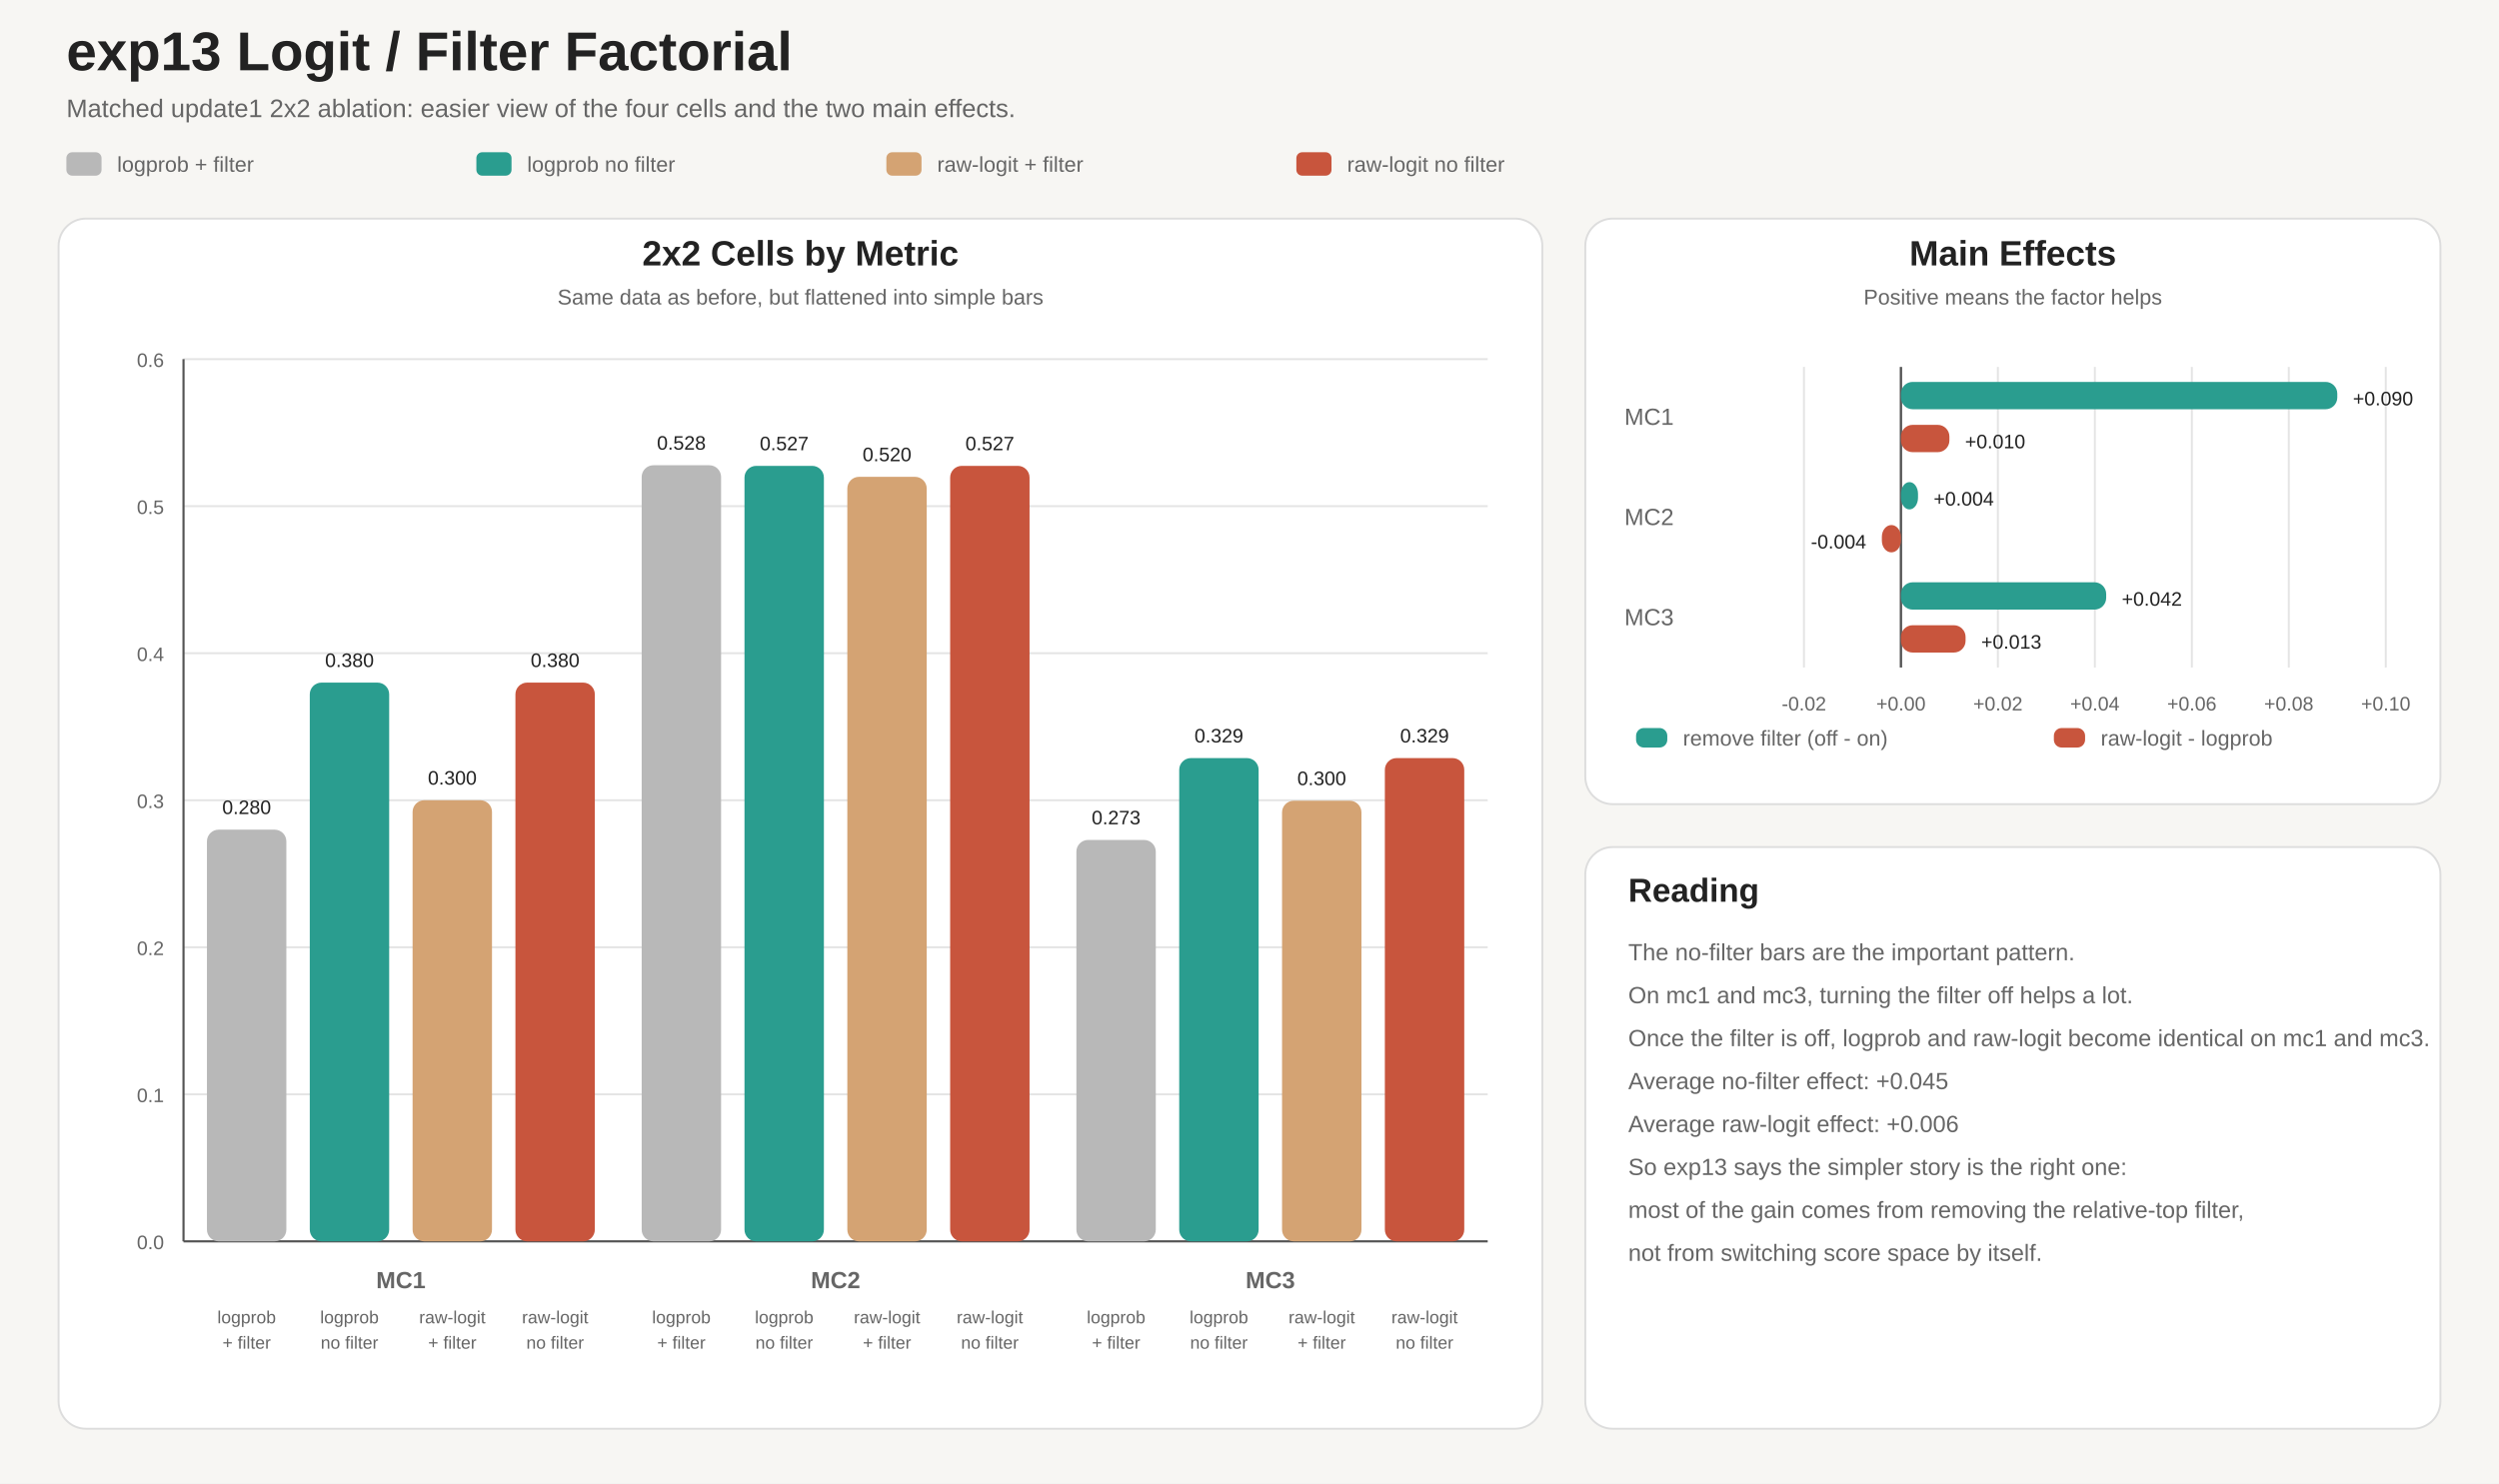
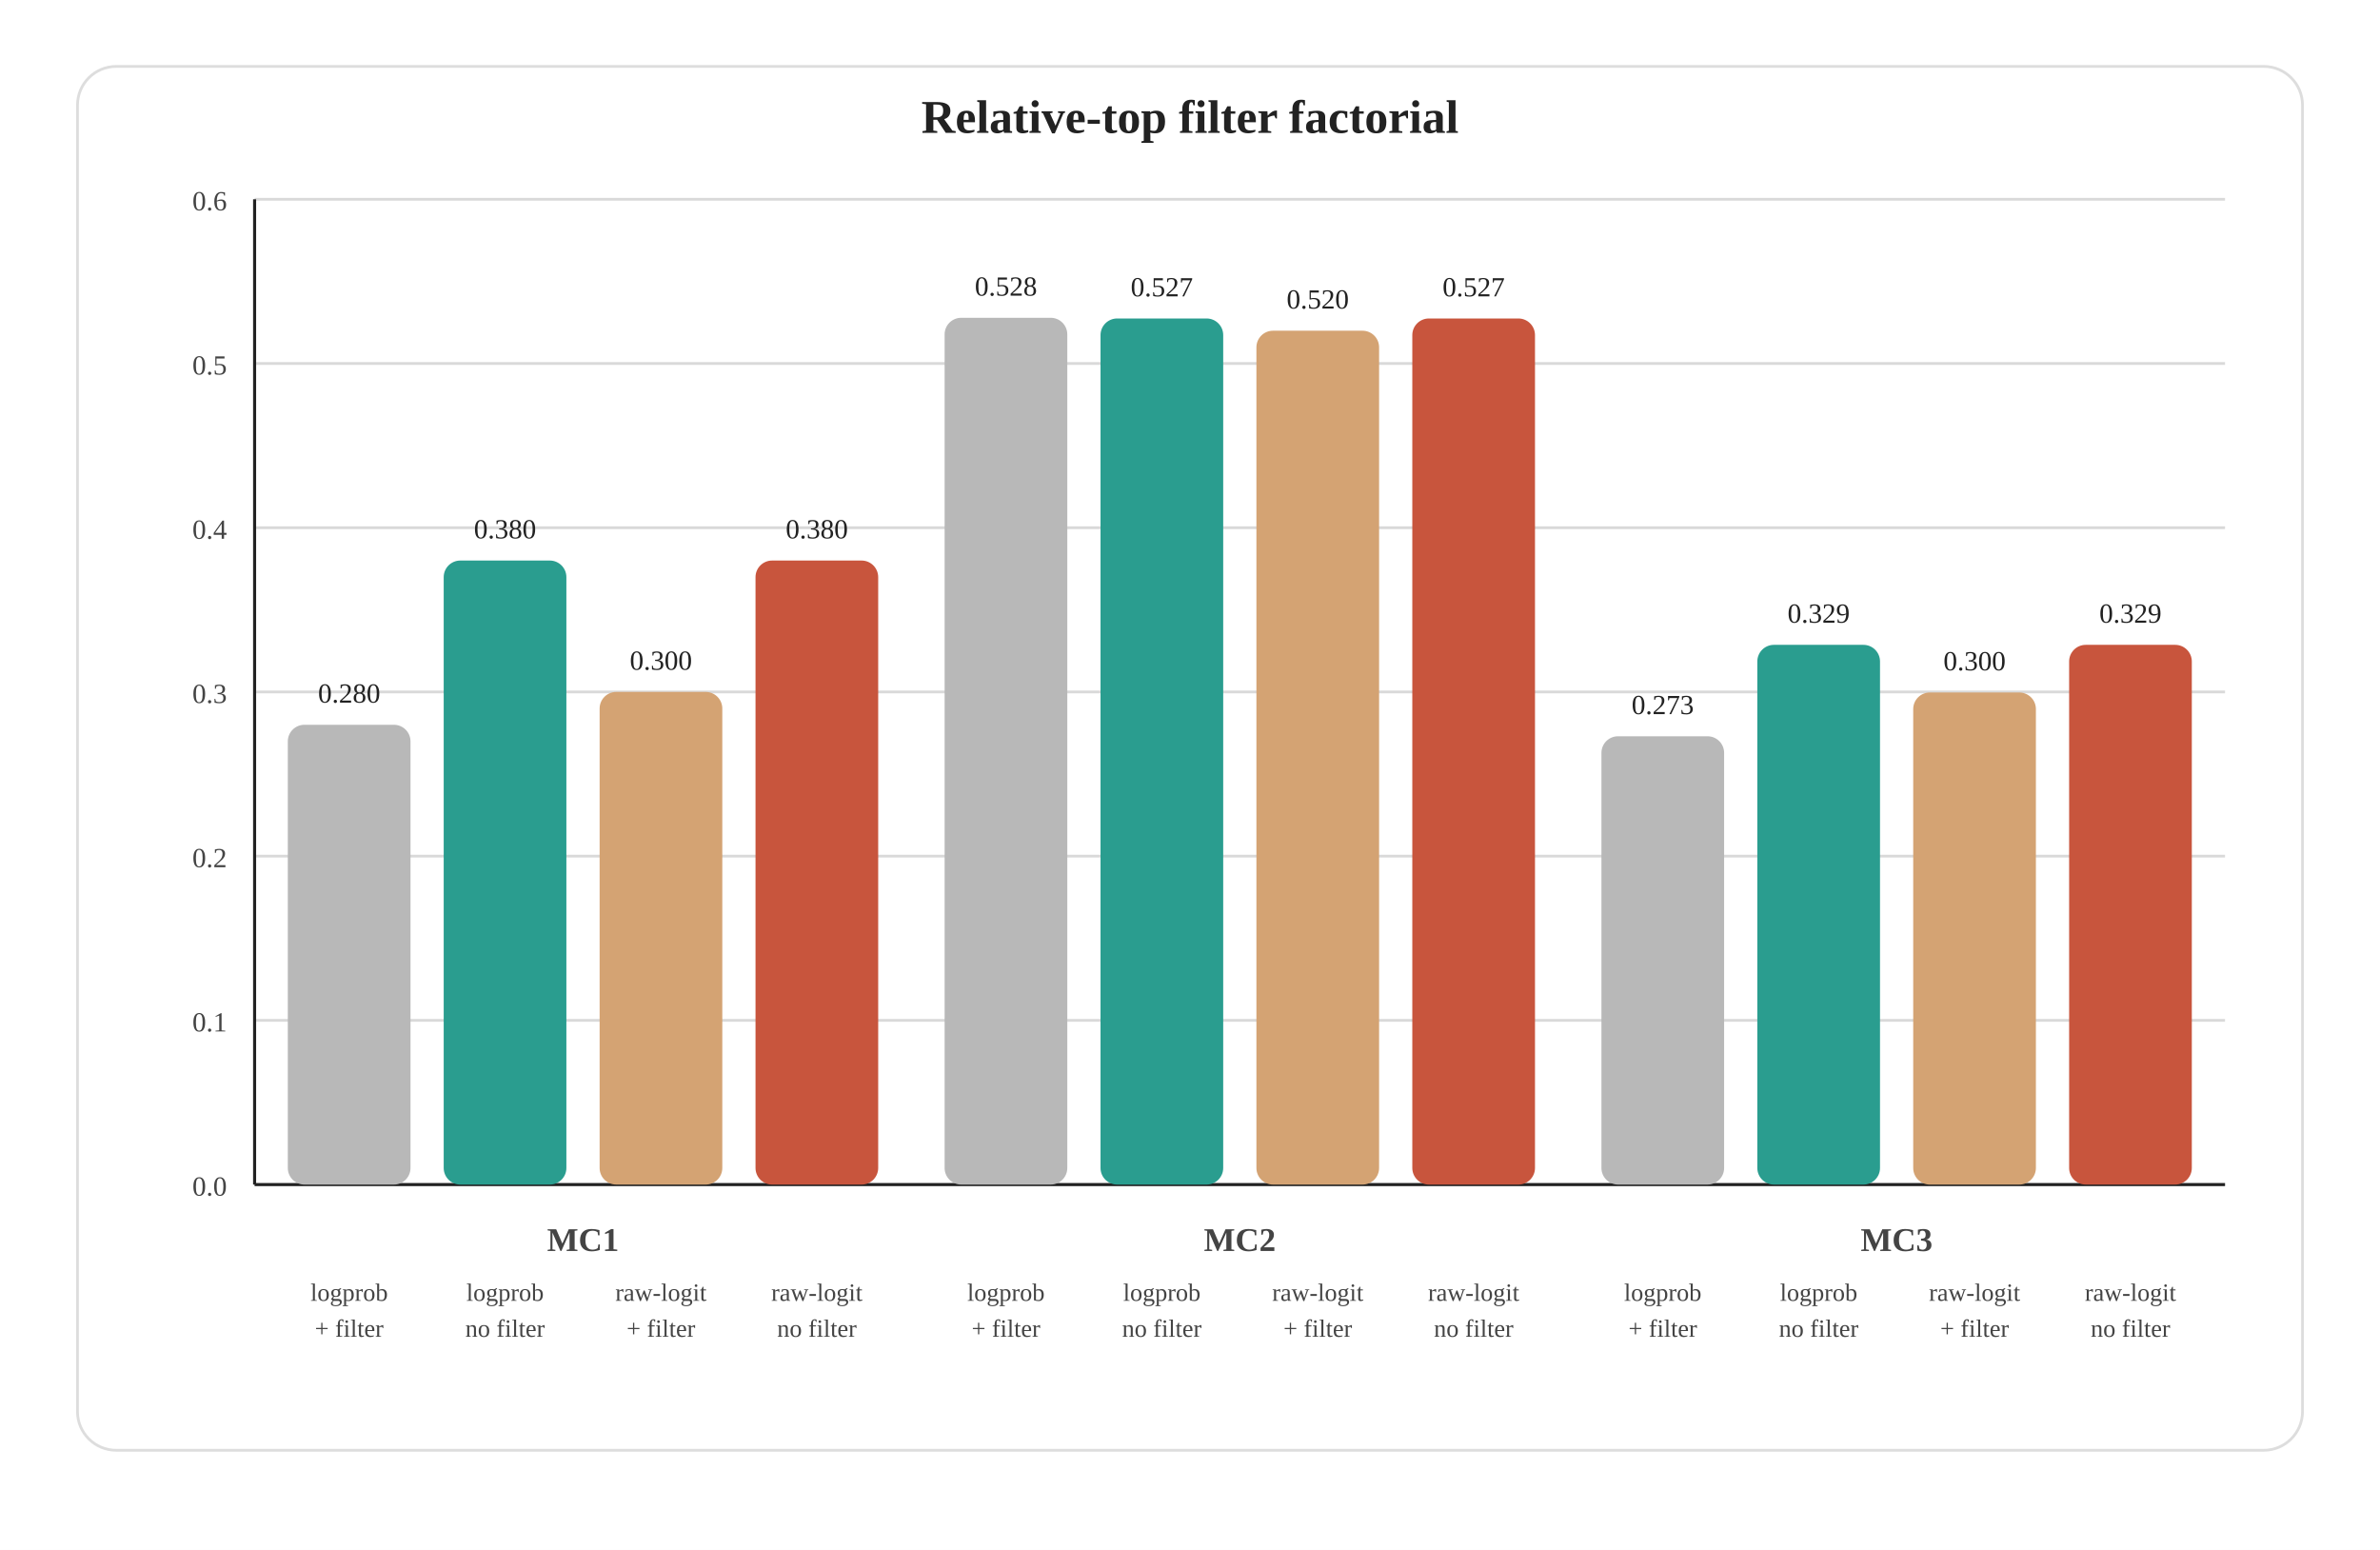
- <svg xmlns="http://www.w3.org/2000/svg" width="1280" height="760" viewBox="0 0 1280 760">
-   <rect x="0.00" y="0.00" width="1280.00" height="760.00" fill="#f7f6f3" stroke="none" stroke-width="1.00" rx="0.00" />
-   <text x="34.00" y="36.00" font-size="28" fill="#222222" font-family="Arial, Helvetica, sans-serif" text-anchor="start" font-weight="bold">exp13 Logit / Filter Factorial</text>
-   <text x="34.00" y="60.00" font-size="13" fill="#666666" font-family="Arial, Helvetica, sans-serif" text-anchor="start" font-weight="normal">Matched update1 2x2 ablation: easier view of the four cells and the two main effects.</text>
-   <rect x="34.00" y="78.00" width="18.00" height="12.00" fill="#b8b8b8" stroke="none" stroke-width="1.00" rx="3.00" />
-   <text x="60.00" y="88.00" font-size="11" fill="#666666" font-family="Arial, Helvetica, sans-serif" text-anchor="start" font-weight="normal">logprob + filter</text>
-   <rect x="244.00" y="78.00" width="18.00" height="12.00" fill="#2a9d8f" stroke="none" stroke-width="1.00" rx="3.00" />
-   <text x="270.00" y="88.00" font-size="11" fill="#666666" font-family="Arial, Helvetica, sans-serif" text-anchor="start" font-weight="normal">logprob no filter</text>
-   <rect x="454.00" y="78.00" width="18.00" height="12.00" fill="#d4a373" stroke="none" stroke-width="1.00" rx="3.00" />
-   <text x="480.00" y="88.00" font-size="11" fill="#666666" font-family="Arial, Helvetica, sans-serif" text-anchor="start" font-weight="normal">raw-logit + filter</text>
-   <rect x="664.00" y="78.00" width="18.00" height="12.00" fill="#c8553d" stroke="none" stroke-width="1.00" rx="3.00" />
-   <text x="690.00" y="88.00" font-size="11" fill="#666666" font-family="Arial, Helvetica, sans-serif" text-anchor="start" font-weight="normal">raw-logit no filter</text>
-   <rect x="30.00" y="112.00" width="760.00" height="620.00" fill="#ffffff" stroke="#dddddd" stroke-width="1.00" rx="14.00" />
-   <text x="410.00" y="136.00" font-size="18" fill="#222222" font-family="Arial, Helvetica, sans-serif" text-anchor="middle" font-weight="bold">2x2 Cells by Metric</text>
-   <text x="410.00" y="156.00" font-size="11" fill="#666666" font-family="Arial, Helvetica, sans-serif" text-anchor="middle" font-weight="normal">Same data as before, but flattened into simple bars</text>
-   <line x1="94.00" y1="636.00" x2="762.00" y2="636.00" stroke="#e4e4e4" stroke-width="1.00" />
-   <text x="84.00" y="640.00" font-size="10" fill="#666666" font-family="Arial, Helvetica, sans-serif" text-anchor="end" font-weight="normal">0.0</text>
-   <line x1="94.00" y1="560.67" x2="762.00" y2="560.67" stroke="#e4e4e4" stroke-width="1.00" />
-   <text x="84.00" y="564.67" font-size="10" fill="#666666" font-family="Arial, Helvetica, sans-serif" text-anchor="end" font-weight="normal">0.1</text>
-   <line x1="94.00" y1="485.33" x2="762.00" y2="485.33" stroke="#e4e4e4" stroke-width="1.00" />
-   <text x="84.00" y="489.33" font-size="10" fill="#666666" font-family="Arial, Helvetica, sans-serif" text-anchor="end" font-weight="normal">0.2</text>
-   <line x1="94.00" y1="410.00" x2="762.00" y2="410.00" stroke="#e4e4e4" stroke-width="1.00" />
-   <text x="84.00" y="414.00" font-size="10" fill="#666666" font-family="Arial, Helvetica, sans-serif" text-anchor="end" font-weight="normal">0.3</text>
-   <line x1="94.00" y1="334.67" x2="762.00" y2="334.67" stroke="#e4e4e4" stroke-width="1.00" />
-   <text x="84.00" y="338.67" font-size="10" fill="#666666" font-family="Arial, Helvetica, sans-serif" text-anchor="end" font-weight="normal">0.4</text>
-   <line x1="94.00" y1="259.33" x2="762.00" y2="259.33" stroke="#e4e4e4" stroke-width="1.00" />
-   <text x="84.00" y="263.33" font-size="10" fill="#666666" font-family="Arial, Helvetica, sans-serif" text-anchor="end" font-weight="normal">0.5</text>
-   <line x1="94.00" y1="184.00" x2="762.00" y2="184.00" stroke="#e4e4e4" stroke-width="1.00" />
-   <text x="84.00" y="188.00" font-size="10" fill="#666666" font-family="Arial, Helvetica, sans-serif" text-anchor="end" font-weight="normal">0.6</text>
-   <line x1="94.00" y1="184.00" x2="94.00" y2="636.00" stroke="#555555" stroke-width="1.10" />
-   <line x1="94.00" y1="636.00" x2="762.00" y2="636.00" stroke="#555555" stroke-width="1.10" />
-   <text x="205.33" y="660.00" font-size="12" fill="#666666" font-family="Arial, Helvetica, sans-serif" text-anchor="middle" font-weight="bold">MC1</text>
-   <rect x="106.00" y="425.07" width="40.67" height="210.93" fill="#b8b8b8" stroke="none" stroke-width="1.00" rx="6.00" />
-   <text x="126.33" y="417.07" font-size="10" fill="#222222" font-family="Arial, Helvetica, sans-serif" text-anchor="middle" font-weight="normal">0.280</text>
-   <text x="126.33" y="678.00" font-size="9" fill="#666666" font-family="Arial, Helvetica, sans-serif" text-anchor="middle" font-weight="normal">logprob</text>
-   <text x="126.33" y="691.00" font-size="9" fill="#666666" font-family="Arial, Helvetica, sans-serif" text-anchor="middle" font-weight="normal">+ filter</text>
-   <rect x="158.67" y="349.73" width="40.67" height="286.27" fill="#2a9d8f" stroke="none" stroke-width="1.00" rx="6.00" />
-   <text x="179.00" y="341.73" font-size="10" fill="#222222" font-family="Arial, Helvetica, sans-serif" text-anchor="middle" font-weight="normal">0.380</text>
-   <text x="179.00" y="678.00" font-size="9" fill="#666666" font-family="Arial, Helvetica, sans-serif" text-anchor="middle" font-weight="normal">logprob</text>
-   <text x="179.00" y="691.00" font-size="9" fill="#666666" font-family="Arial, Helvetica, sans-serif" text-anchor="middle" font-weight="normal">no filter</text>
-   <rect x="211.33" y="410.00" width="40.67" height="226.00" fill="#d4a373" stroke="none" stroke-width="1.00" rx="6.00" />
-   <text x="231.67" y="402.00" font-size="10" fill="#222222" font-family="Arial, Helvetica, sans-serif" text-anchor="middle" font-weight="normal">0.300</text>
-   <text x="231.67" y="678.00" font-size="9" fill="#666666" font-family="Arial, Helvetica, sans-serif" text-anchor="middle" font-weight="normal">raw-logit</text>
-   <text x="231.67" y="691.00" font-size="9" fill="#666666" font-family="Arial, Helvetica, sans-serif" text-anchor="middle" font-weight="normal">+ filter</text>
-   <rect x="264.00" y="349.73" width="40.67" height="286.27" fill="#c8553d" stroke="none" stroke-width="1.00" rx="6.00" />
-   <text x="284.33" y="341.73" font-size="10" fill="#222222" font-family="Arial, Helvetica, sans-serif" text-anchor="middle" font-weight="normal">0.380</text>
-   <text x="284.33" y="678.00" font-size="9" fill="#666666" font-family="Arial, Helvetica, sans-serif" text-anchor="middle" font-weight="normal">raw-logit</text>
-   <text x="284.33" y="691.00" font-size="9" fill="#666666" font-family="Arial, Helvetica, sans-serif" text-anchor="middle" font-weight="normal">no filter</text>
-   <text x="428.00" y="660.00" font-size="12" fill="#666666" font-family="Arial, Helvetica, sans-serif" text-anchor="middle" font-weight="bold">MC2</text>
-   <rect x="328.67" y="238.37" width="40.67" height="397.63" fill="#b8b8b8" stroke="none" stroke-width="1.00" rx="6.00" />
-   <text x="349.00" y="230.37" font-size="10" fill="#222222" font-family="Arial, Helvetica, sans-serif" text-anchor="middle" font-weight="normal">0.528</text>
-   <text x="349.00" y="678.00" font-size="9" fill="#666666" font-family="Arial, Helvetica, sans-serif" text-anchor="middle" font-weight="normal">logprob</text>
-   <text x="349.00" y="691.00" font-size="9" fill="#666666" font-family="Arial, Helvetica, sans-serif" text-anchor="middle" font-weight="normal">+ filter</text>
-   <rect x="381.33" y="238.68" width="40.67" height="397.32" fill="#2a9d8f" stroke="none" stroke-width="1.00" rx="6.00" />
-   <text x="401.67" y="230.68" font-size="10" fill="#222222" font-family="Arial, Helvetica, sans-serif" text-anchor="middle" font-weight="normal">0.527</text>
-   <text x="401.67" y="678.00" font-size="9" fill="#666666" font-family="Arial, Helvetica, sans-serif" text-anchor="middle" font-weight="normal">logprob</text>
-   <text x="401.67" y="691.00" font-size="9" fill="#666666" font-family="Arial, Helvetica, sans-serif" text-anchor="middle" font-weight="normal">no filter</text>
-   <rect x="434.00" y="244.30" width="40.67" height="391.70" fill="#d4a373" stroke="none" stroke-width="1.00" rx="6.00" />
-   <text x="454.33" y="236.30" font-size="10" fill="#222222" font-family="Arial, Helvetica, sans-serif" text-anchor="middle" font-weight="normal">0.520</text>
-   <text x="454.33" y="678.00" font-size="9" fill="#666666" font-family="Arial, Helvetica, sans-serif" text-anchor="middle" font-weight="normal">raw-logit</text>
-   <text x="454.33" y="691.00" font-size="9" fill="#666666" font-family="Arial, Helvetica, sans-serif" text-anchor="middle" font-weight="normal">+ filter</text>
-   <rect x="486.67" y="238.68" width="40.67" height="397.32" fill="#c8553d" stroke="none" stroke-width="1.00" rx="6.00" />
-   <text x="507.00" y="230.68" font-size="10" fill="#222222" font-family="Arial, Helvetica, sans-serif" text-anchor="middle" font-weight="normal">0.527</text>
-   <text x="507.00" y="678.00" font-size="9" fill="#666666" font-family="Arial, Helvetica, sans-serif" text-anchor="middle" font-weight="normal">raw-logit</text>
-   <text x="507.00" y="691.00" font-size="9" fill="#666666" font-family="Arial, Helvetica, sans-serif" text-anchor="middle" font-weight="normal">no filter</text>
-   <text x="650.67" y="660.00" font-size="12" fill="#666666" font-family="Arial, Helvetica, sans-serif" text-anchor="middle" font-weight="bold">MC3</text>
-   <rect x="551.33" y="430.34" width="40.67" height="205.66" fill="#b8b8b8" stroke="none" stroke-width="1.00" rx="6.00" />
-   <text x="571.67" y="422.34" font-size="10" fill="#222222" font-family="Arial, Helvetica, sans-serif" text-anchor="middle" font-weight="normal">0.273</text>
-   <text x="571.67" y="678.00" font-size="9" fill="#666666" font-family="Arial, Helvetica, sans-serif" text-anchor="middle" font-weight="normal">logprob</text>
-   <text x="571.67" y="691.00" font-size="9" fill="#666666" font-family="Arial, Helvetica, sans-serif" text-anchor="middle" font-weight="normal">+ filter</text>
-   <rect x="604.00" y="388.40" width="40.67" height="247.60" fill="#2a9d8f" stroke="none" stroke-width="1.00" rx="6.00" />
-   <text x="624.33" y="380.40" font-size="10" fill="#222222" font-family="Arial, Helvetica, sans-serif" text-anchor="middle" font-weight="normal">0.329</text>
-   <text x="624.33" y="678.00" font-size="9" fill="#666666" font-family="Arial, Helvetica, sans-serif" text-anchor="middle" font-weight="normal">logprob</text>
-   <text x="624.33" y="691.00" font-size="9" fill="#666666" font-family="Arial, Helvetica, sans-serif" text-anchor="middle" font-weight="normal">no filter</text>
-   <rect x="656.67" y="410.25" width="40.67" height="225.75" fill="#d4a373" stroke="none" stroke-width="1.00" rx="6.00" />
-   <text x="677.00" y="402.25" font-size="10" fill="#222222" font-family="Arial, Helvetica, sans-serif" text-anchor="middle" font-weight="normal">0.300</text>
-   <text x="677.00" y="678.00" font-size="9" fill="#666666" font-family="Arial, Helvetica, sans-serif" text-anchor="middle" font-weight="normal">raw-logit</text>
-   <text x="677.00" y="691.00" font-size="9" fill="#666666" font-family="Arial, Helvetica, sans-serif" text-anchor="middle" font-weight="normal">+ filter</text>
-   <rect x="709.33" y="388.40" width="40.67" height="247.60" fill="#c8553d" stroke="none" stroke-width="1.00" rx="6.00" />
-   <text x="729.67" y="380.40" font-size="10" fill="#222222" font-family="Arial, Helvetica, sans-serif" text-anchor="middle" font-weight="normal">0.329</text>
-   <text x="729.67" y="678.00" font-size="9" fill="#666666" font-family="Arial, Helvetica, sans-serif" text-anchor="middle" font-weight="normal">raw-logit</text>
-   <text x="729.67" y="691.00" font-size="9" fill="#666666" font-family="Arial, Helvetica, sans-serif" text-anchor="middle" font-weight="normal">no filter</text>
-   <rect x="812.00" y="112.00" width="438.00" height="300.00" fill="#ffffff" stroke="#dddddd" stroke-width="1.00" rx="14.00" />
-   <text x="1031.00" y="136.00" font-size="18" fill="#222222" font-family="Arial, Helvetica, sans-serif" text-anchor="middle" font-weight="bold">Main Effects</text>
-   <text x="1031.00" y="156.00" font-size="11" fill="#666666" font-family="Arial, Helvetica, sans-serif" text-anchor="middle" font-weight="normal">Positive means the factor helps</text>
-   <line x1="924.00" y1="188.00" x2="924.00" y2="342.00" stroke="#e4e4e4" stroke-width="1.00" />
-   <text x="924.00" y="364.00" font-size="10" fill="#666666" font-family="Arial, Helvetica, sans-serif" text-anchor="middle" font-weight="normal">-0.02</text>
-   <line x1="973.67" y1="188.00" x2="973.67" y2="342.00" stroke="#e4e4e4" stroke-width="1.00" />
-   <text x="973.67" y="364.00" font-size="10" fill="#666666" font-family="Arial, Helvetica, sans-serif" text-anchor="middle" font-weight="normal">+0.00</text>
-   <line x1="1023.33" y1="188.00" x2="1023.33" y2="342.00" stroke="#e4e4e4" stroke-width="1.00" />
-   <text x="1023.33" y="364.00" font-size="10" fill="#666666" font-family="Arial, Helvetica, sans-serif" text-anchor="middle" font-weight="normal">+0.02</text>
-   <line x1="1073.00" y1="188.00" x2="1073.00" y2="342.00" stroke="#e4e4e4" stroke-width="1.00" />
-   <text x="1073.00" y="364.00" font-size="10" fill="#666666" font-family="Arial, Helvetica, sans-serif" text-anchor="middle" font-weight="normal">+0.04</text>
-   <line x1="1122.67" y1="188.00" x2="1122.67" y2="342.00" stroke="#e4e4e4" stroke-width="1.00" />
-   <text x="1122.67" y="364.00" font-size="10" fill="#666666" font-family="Arial, Helvetica, sans-serif" text-anchor="middle" font-weight="normal">+0.06</text>
-   <line x1="1172.33" y1="188.00" x2="1172.33" y2="342.00" stroke="#e4e4e4" stroke-width="1.00" />
-   <text x="1172.33" y="364.00" font-size="10" fill="#666666" font-family="Arial, Helvetica, sans-serif" text-anchor="middle" font-weight="normal">+0.08</text>
-   <line x1="1222.00" y1="188.00" x2="1222.00" y2="342.00" stroke="#e4e4e4" stroke-width="1.00" />
-   <text x="1222.00" y="364.00" font-size="10" fill="#666666" font-family="Arial, Helvetica, sans-serif" text-anchor="middle" font-weight="normal">+0.10</text>
-   <line x1="973.67" y1="188.00" x2="973.67" y2="342.00" stroke="#555555" stroke-width="1.20" />
-   <text x="832.00" y="217.67" font-size="12" fill="#666666" font-family="Arial, Helvetica, sans-serif" text-anchor="start" font-weight="normal">MC1</text>
-   <rect x="973.67" y="195.67" width="223.50" height="14.00" fill="#2a9d8f" stroke="none" stroke-width="1.00" rx="6.00" />
-   <text x="1205.17" y="207.67" font-size="10" fill="#222222" font-family="Arial, Helvetica, sans-serif" text-anchor="start" font-weight="normal">+0.090</text>
-   <rect x="973.67" y="217.67" width="24.83" height="14.00" fill="#c8553d" stroke="none" stroke-width="1.00" rx="6.00" />
-   <text x="1006.50" y="229.67" font-size="10" fill="#222222" font-family="Arial, Helvetica, sans-serif" text-anchor="start" font-weight="normal">+0.010</text>
-   <text x="832.00" y="269.00" font-size="12" fill="#666666" font-family="Arial, Helvetica, sans-serif" text-anchor="start" font-weight="normal">MC2</text>
-   <rect x="973.67" y="247.00" width="8.75" height="14.00" fill="#2a9d8f" stroke="none" stroke-width="1.00" rx="6.00" />
-   <text x="990.42" y="259.00" font-size="10" fill="#222222" font-family="Arial, Helvetica, sans-serif" text-anchor="start" font-weight="normal">+0.004</text>
-   <rect x="963.90" y="269.00" width="9.77" height="14.00" fill="#c8553d" stroke="none" stroke-width="1.00" rx="6.00" />
-   <text x="955.90" y="281.00" font-size="10" fill="#222222" font-family="Arial, Helvetica, sans-serif" text-anchor="end" font-weight="normal">-0.004</text>
-   <text x="832.00" y="320.33" font-size="12" fill="#666666" font-family="Arial, Helvetica, sans-serif" text-anchor="start" font-weight="normal">MC3</text>
-   <rect x="973.67" y="298.33" width="105.13" height="14.00" fill="#2a9d8f" stroke="none" stroke-width="1.00" rx="6.00" />
-   <text x="1086.79" y="310.33" font-size="10" fill="#222222" font-family="Arial, Helvetica, sans-serif" text-anchor="start" font-weight="normal">+0.042</text>
-   <rect x="973.67" y="320.33" width="33.11" height="14.00" fill="#c8553d" stroke="none" stroke-width="1.00" rx="6.00" />
-   <text x="1014.78" y="332.33" font-size="10" fill="#222222" font-family="Arial, Helvetica, sans-serif" text-anchor="start" font-weight="normal">+0.013</text>
-   <rect x="838.00" y="373.00" width="16.00" height="10.00" fill="#2a9d8f" stroke="none" stroke-width="1.00" rx="4.00" />
-   <text x="862.00" y="382.00" font-size="11" fill="#666666" font-family="Arial, Helvetica, sans-serif" text-anchor="start" font-weight="normal">remove filter (off - on)</text>
-   <rect x="1052.00" y="373.00" width="16.00" height="10.00" fill="#c8553d" stroke="none" stroke-width="1.00" rx="4.00" />
-   <text x="1076.00" y="382.00" font-size="11" fill="#666666" font-family="Arial, Helvetica, sans-serif" text-anchor="start" font-weight="normal">raw-logit - logprob</text>
-   <rect x="812.00" y="434.00" width="438.00" height="298.00" fill="#ffffff" stroke="#dddddd" stroke-width="1.00" rx="14.00" />
-   <text x="834.00" y="462.00" font-size="17" fill="#222222" font-family="Arial, Helvetica, sans-serif" text-anchor="start" font-weight="bold">Reading</text>
-   <text x="834.00" y="492.00" font-size="12" fill="#666666" font-family="Arial, Helvetica, sans-serif" text-anchor="start" font-weight="normal">The no-filter bars are the important pattern.</text>
-   <text x="834.00" y="514.00" font-size="12" fill="#666666" font-family="Arial, Helvetica, sans-serif" text-anchor="start" font-weight="normal">On mc1 and mc3, turning the filter off helps a lot.</text>
-   <text x="834.00" y="536.00" font-size="12" fill="#666666" font-family="Arial, Helvetica, sans-serif" text-anchor="start" font-weight="normal">Once the filter is off, logprob and raw-logit become identical on mc1 and mc3.</text>
-   <text x="834.00" y="558.00" font-size="12" fill="#666666" font-family="Arial, Helvetica, sans-serif" text-anchor="start" font-weight="normal">Average no-filter effect: +0.045</text>
-   <text x="834.00" y="580.00" font-size="12" fill="#666666" font-family="Arial, Helvetica, sans-serif" text-anchor="start" font-weight="normal">Average raw-logit effect: +0.006</text>
-   <text x="834.00" y="602.00" font-size="12" fill="#666666" font-family="Arial, Helvetica, sans-serif" text-anchor="start" font-weight="normal">So exp13 says the simpler story is the right one:</text>
-   <text x="834.00" y="624.00" font-size="12" fill="#666666" font-family="Arial, Helvetica, sans-serif" text-anchor="start" font-weight="normal">most of the gain comes from removing the relative-top filter,</text>
-   <text x="834.00" y="646.00" font-size="12" fill="#666666" font-family="Arial, Helvetica, sans-serif" text-anchor="start" font-weight="normal">not from switching score space by itself.</text>
+ <svg xmlns="http://www.w3.org/2000/svg" width="860" height="560" viewBox="0 0 860 560">
+   <rect x="0.00" y="0.00" width="860.00" height="560.00" fill="#ffffff" stroke="none" stroke-width="1.00" rx="0.00" />
+   <rect x="28.00" y="24.00" width="804.00" height="500.00" fill="#ffffff" stroke="#dddddd" stroke-width="1.00" rx="14.00" />
+   <text x="430.00" y="48.00" font-size="17" fill="#222222" font-family="Times New Roman, Times, serif" text-anchor="middle" font-weight="bold">Relative-top filter factorial</text>
+   <line x1="92.00" y1="428.00" x2="804.00" y2="428.00" stroke="#d9d9d9" stroke-width="1.00" />
+   <text x="82.00" y="432.00" font-size="10" fill="#444444" font-family="Times New Roman, Times, serif" text-anchor="end" font-weight="normal">0.0</text>
+   <line x1="92.00" y1="368.67" x2="804.00" y2="368.67" stroke="#d9d9d9" stroke-width="1.00" />
+   <text x="82.00" y="372.67" font-size="10" fill="#444444" font-family="Times New Roman, Times, serif" text-anchor="end" font-weight="normal">0.1</text>
+   <line x1="92.00" y1="309.33" x2="804.00" y2="309.33" stroke="#d9d9d9" stroke-width="1.00" />
+   <text x="82.00" y="313.33" font-size="10" fill="#444444" font-family="Times New Roman, Times, serif" text-anchor="end" font-weight="normal">0.2</text>
+   <line x1="92.00" y1="250.00" x2="804.00" y2="250.00" stroke="#d9d9d9" stroke-width="1.00" />
+   <text x="82.00" y="254.00" font-size="10" fill="#444444" font-family="Times New Roman, Times, serif" text-anchor="end" font-weight="normal">0.3</text>
+   <line x1="92.00" y1="190.67" x2="804.00" y2="190.67" stroke="#d9d9d9" stroke-width="1.00" />
+   <text x="82.00" y="194.67" font-size="10" fill="#444444" font-family="Times New Roman, Times, serif" text-anchor="end" font-weight="normal">0.4</text>
+   <line x1="92.00" y1="131.33" x2="804.00" y2="131.33" stroke="#d9d9d9" stroke-width="1.00" />
+   <text x="82.00" y="135.33" font-size="10" fill="#444444" font-family="Times New Roman, Times, serif" text-anchor="end" font-weight="normal">0.5</text>
+   <line x1="92.00" y1="72.00" x2="804.00" y2="72.00" stroke="#d9d9d9" stroke-width="1.00" />
+   <text x="82.00" y="76.00" font-size="10" fill="#444444" font-family="Times New Roman, Times, serif" text-anchor="end" font-weight="normal">0.6</text>
+   <line x1="92.00" y1="72.00" x2="92.00" y2="428.00" stroke="#222222" stroke-width="1.10" />
+   <line x1="92.00" y1="428.00" x2="804.00" y2="428.00" stroke="#222222" stroke-width="1.10" />
+   <text x="210.67" y="452.00" font-size="12" fill="#444444" font-family="Times New Roman, Times, serif" text-anchor="middle" font-weight="bold">MC1</text>
+   <rect x="104.00" y="261.87" width="44.33" height="166.13" fill="#b8b8b8" stroke="none" stroke-width="1.00" rx="6.00" />
+   <text x="126.17" y="253.87" font-size="10" fill="#222222" font-family="Times New Roman, Times, serif" text-anchor="middle" font-weight="normal">0.280</text>
+   <text x="126.17" y="470.00" font-size="9" fill="#444444" font-family="Times New Roman, Times, serif" text-anchor="middle" font-weight="normal">logprob</text>
+   <text x="126.17" y="483.00" font-size="9" fill="#444444" font-family="Times New Roman, Times, serif" text-anchor="middle" font-weight="normal">+ filter</text>
+   <rect x="160.33" y="202.53" width="44.33" height="225.47" fill="#2a9d8f" stroke="none" stroke-width="1.00" rx="6.00" />
+   <text x="182.50" y="194.53" font-size="10" fill="#222222" font-family="Times New Roman, Times, serif" text-anchor="middle" font-weight="normal">0.380</text>
+   <text x="182.50" y="470.00" font-size="9" fill="#444444" font-family="Times New Roman, Times, serif" text-anchor="middle" font-weight="normal">logprob</text>
+   <text x="182.50" y="483.00" font-size="9" fill="#444444" font-family="Times New Roman, Times, serif" text-anchor="middle" font-weight="normal">no filter</text>
+   <rect x="216.67" y="250.00" width="44.33" height="178.00" fill="#d4a373" stroke="none" stroke-width="1.00" rx="6.00" />
+   <text x="238.83" y="242.00" font-size="10" fill="#222222" font-family="Times New Roman, Times, serif" text-anchor="middle" font-weight="normal">0.300</text>
+   <text x="238.83" y="470.00" font-size="9" fill="#444444" font-family="Times New Roman, Times, serif" text-anchor="middle" font-weight="normal">raw-logit</text>
+   <text x="238.83" y="483.00" font-size="9" fill="#444444" font-family="Times New Roman, Times, serif" text-anchor="middle" font-weight="normal">+ filter</text>
+   <rect x="273.00" y="202.53" width="44.33" height="225.47" fill="#c8553d" stroke="none" stroke-width="1.00" rx="6.00" />
+   <text x="295.17" y="194.53" font-size="10" fill="#222222" font-family="Times New Roman, Times, serif" text-anchor="middle" font-weight="normal">0.380</text>
+   <text x="295.17" y="470.00" font-size="9" fill="#444444" font-family="Times New Roman, Times, serif" text-anchor="middle" font-weight="normal">raw-logit</text>
+   <text x="295.17" y="483.00" font-size="9" fill="#444444" font-family="Times New Roman, Times, serif" text-anchor="middle" font-weight="normal">no filter</text>
+   <text x="448.00" y="452.00" font-size="12" fill="#444444" font-family="Times New Roman, Times, serif" text-anchor="middle" font-weight="bold">MC2</text>
+   <rect x="341.33" y="114.82" width="44.33" height="313.18" fill="#b8b8b8" stroke="none" stroke-width="1.00" rx="6.00" />
+   <text x="363.50" y="106.82" font-size="10" fill="#222222" font-family="Times New Roman, Times, serif" text-anchor="middle" font-weight="normal">0.528</text>
+   <text x="363.50" y="470.00" font-size="9" fill="#444444" font-family="Times New Roman, Times, serif" text-anchor="middle" font-weight="normal">logprob</text>
+   <text x="363.50" y="483.00" font-size="9" fill="#444444" font-family="Times New Roman, Times, serif" text-anchor="middle" font-weight="normal">+ filter</text>
+   <rect x="397.67" y="115.07" width="44.33" height="312.93" fill="#2a9d8f" stroke="none" stroke-width="1.00" rx="6.00" />
+   <text x="419.83" y="107.07" font-size="10" fill="#222222" font-family="Times New Roman, Times, serif" text-anchor="middle" font-weight="normal">0.527</text>
+   <text x="419.83" y="470.00" font-size="9" fill="#444444" font-family="Times New Roman, Times, serif" text-anchor="middle" font-weight="normal">logprob</text>
+   <text x="419.83" y="483.00" font-size="9" fill="#444444" font-family="Times New Roman, Times, serif" text-anchor="middle" font-weight="normal">no filter</text>
+   <rect x="454.00" y="119.49" width="44.33" height="308.51" fill="#d4a373" stroke="none" stroke-width="1.00" rx="6.00" />
+   <text x="476.17" y="111.49" font-size="10" fill="#222222" font-family="Times New Roman, Times, serif" text-anchor="middle" font-weight="normal">0.520</text>
+   <text x="476.17" y="470.00" font-size="9" fill="#444444" font-family="Times New Roman, Times, serif" text-anchor="middle" font-weight="normal">raw-logit</text>
+   <text x="476.17" y="483.00" font-size="9" fill="#444444" font-family="Times New Roman, Times, serif" text-anchor="middle" font-weight="normal">+ filter</text>
+   <rect x="510.33" y="115.07" width="44.33" height="312.93" fill="#c8553d" stroke="none" stroke-width="1.00" rx="6.00" />
+   <text x="532.50" y="107.07" font-size="10" fill="#222222" font-family="Times New Roman, Times, serif" text-anchor="middle" font-weight="normal">0.527</text>
+   <text x="532.50" y="470.00" font-size="9" fill="#444444" font-family="Times New Roman, Times, serif" text-anchor="middle" font-weight="normal">raw-logit</text>
+   <text x="532.50" y="483.00" font-size="9" fill="#444444" font-family="Times New Roman, Times, serif" text-anchor="middle" font-weight="normal">no filter</text>
+   <text x="685.33" y="452.00" font-size="12" fill="#444444" font-family="Times New Roman, Times, serif" text-anchor="middle" font-weight="bold">MC3</text>
+   <rect x="578.67" y="266.02" width="44.33" height="161.98" fill="#b8b8b8" stroke="none" stroke-width="1.00" rx="6.00" />
+   <text x="600.83" y="258.02" font-size="10" fill="#222222" font-family="Times New Roman, Times, serif" text-anchor="middle" font-weight="normal">0.273</text>
+   <text x="600.83" y="470.00" font-size="9" fill="#444444" font-family="Times New Roman, Times, serif" text-anchor="middle" font-weight="normal">logprob</text>
+   <text x="600.83" y="483.00" font-size="9" fill="#444444" font-family="Times New Roman, Times, serif" text-anchor="middle" font-weight="normal">+ filter</text>
+   <rect x="635.00" y="232.99" width="44.33" height="195.01" fill="#2a9d8f" stroke="none" stroke-width="1.00" rx="6.00" />
+   <text x="657.17" y="224.99" font-size="10" fill="#222222" font-family="Times New Roman, Times, serif" text-anchor="middle" font-weight="normal">0.329</text>
+   <text x="657.17" y="470.00" font-size="9" fill="#444444" font-family="Times New Roman, Times, serif" text-anchor="middle" font-weight="normal">logprob</text>
+   <text x="657.17" y="483.00" font-size="9" fill="#444444" font-family="Times New Roman, Times, serif" text-anchor="middle" font-weight="normal">no filter</text>
+   <rect x="691.33" y="250.20" width="44.33" height="177.80" fill="#d4a373" stroke="none" stroke-width="1.00" rx="6.00" />
+   <text x="713.50" y="242.20" font-size="10" fill="#222222" font-family="Times New Roman, Times, serif" text-anchor="middle" font-weight="normal">0.300</text>
+   <text x="713.50" y="470.00" font-size="9" fill="#444444" font-family="Times New Roman, Times, serif" text-anchor="middle" font-weight="normal">raw-logit</text>
+   <text x="713.50" y="483.00" font-size="9" fill="#444444" font-family="Times New Roman, Times, serif" text-anchor="middle" font-weight="normal">+ filter</text>
+   <rect x="747.67" y="232.99" width="44.33" height="195.01" fill="#c8553d" stroke="none" stroke-width="1.00" rx="6.00" />
+   <text x="769.83" y="224.99" font-size="10" fill="#222222" font-family="Times New Roman, Times, serif" text-anchor="middle" font-weight="normal">0.329</text>
+   <text x="769.83" y="470.00" font-size="9" fill="#444444" font-family="Times New Roman, Times, serif" text-anchor="middle" font-weight="normal">raw-logit</text>
+   <text x="769.83" y="483.00" font-size="9" fill="#444444" font-family="Times New Roman, Times, serif" text-anchor="middle" font-weight="normal">no filter</text>
</svg>
